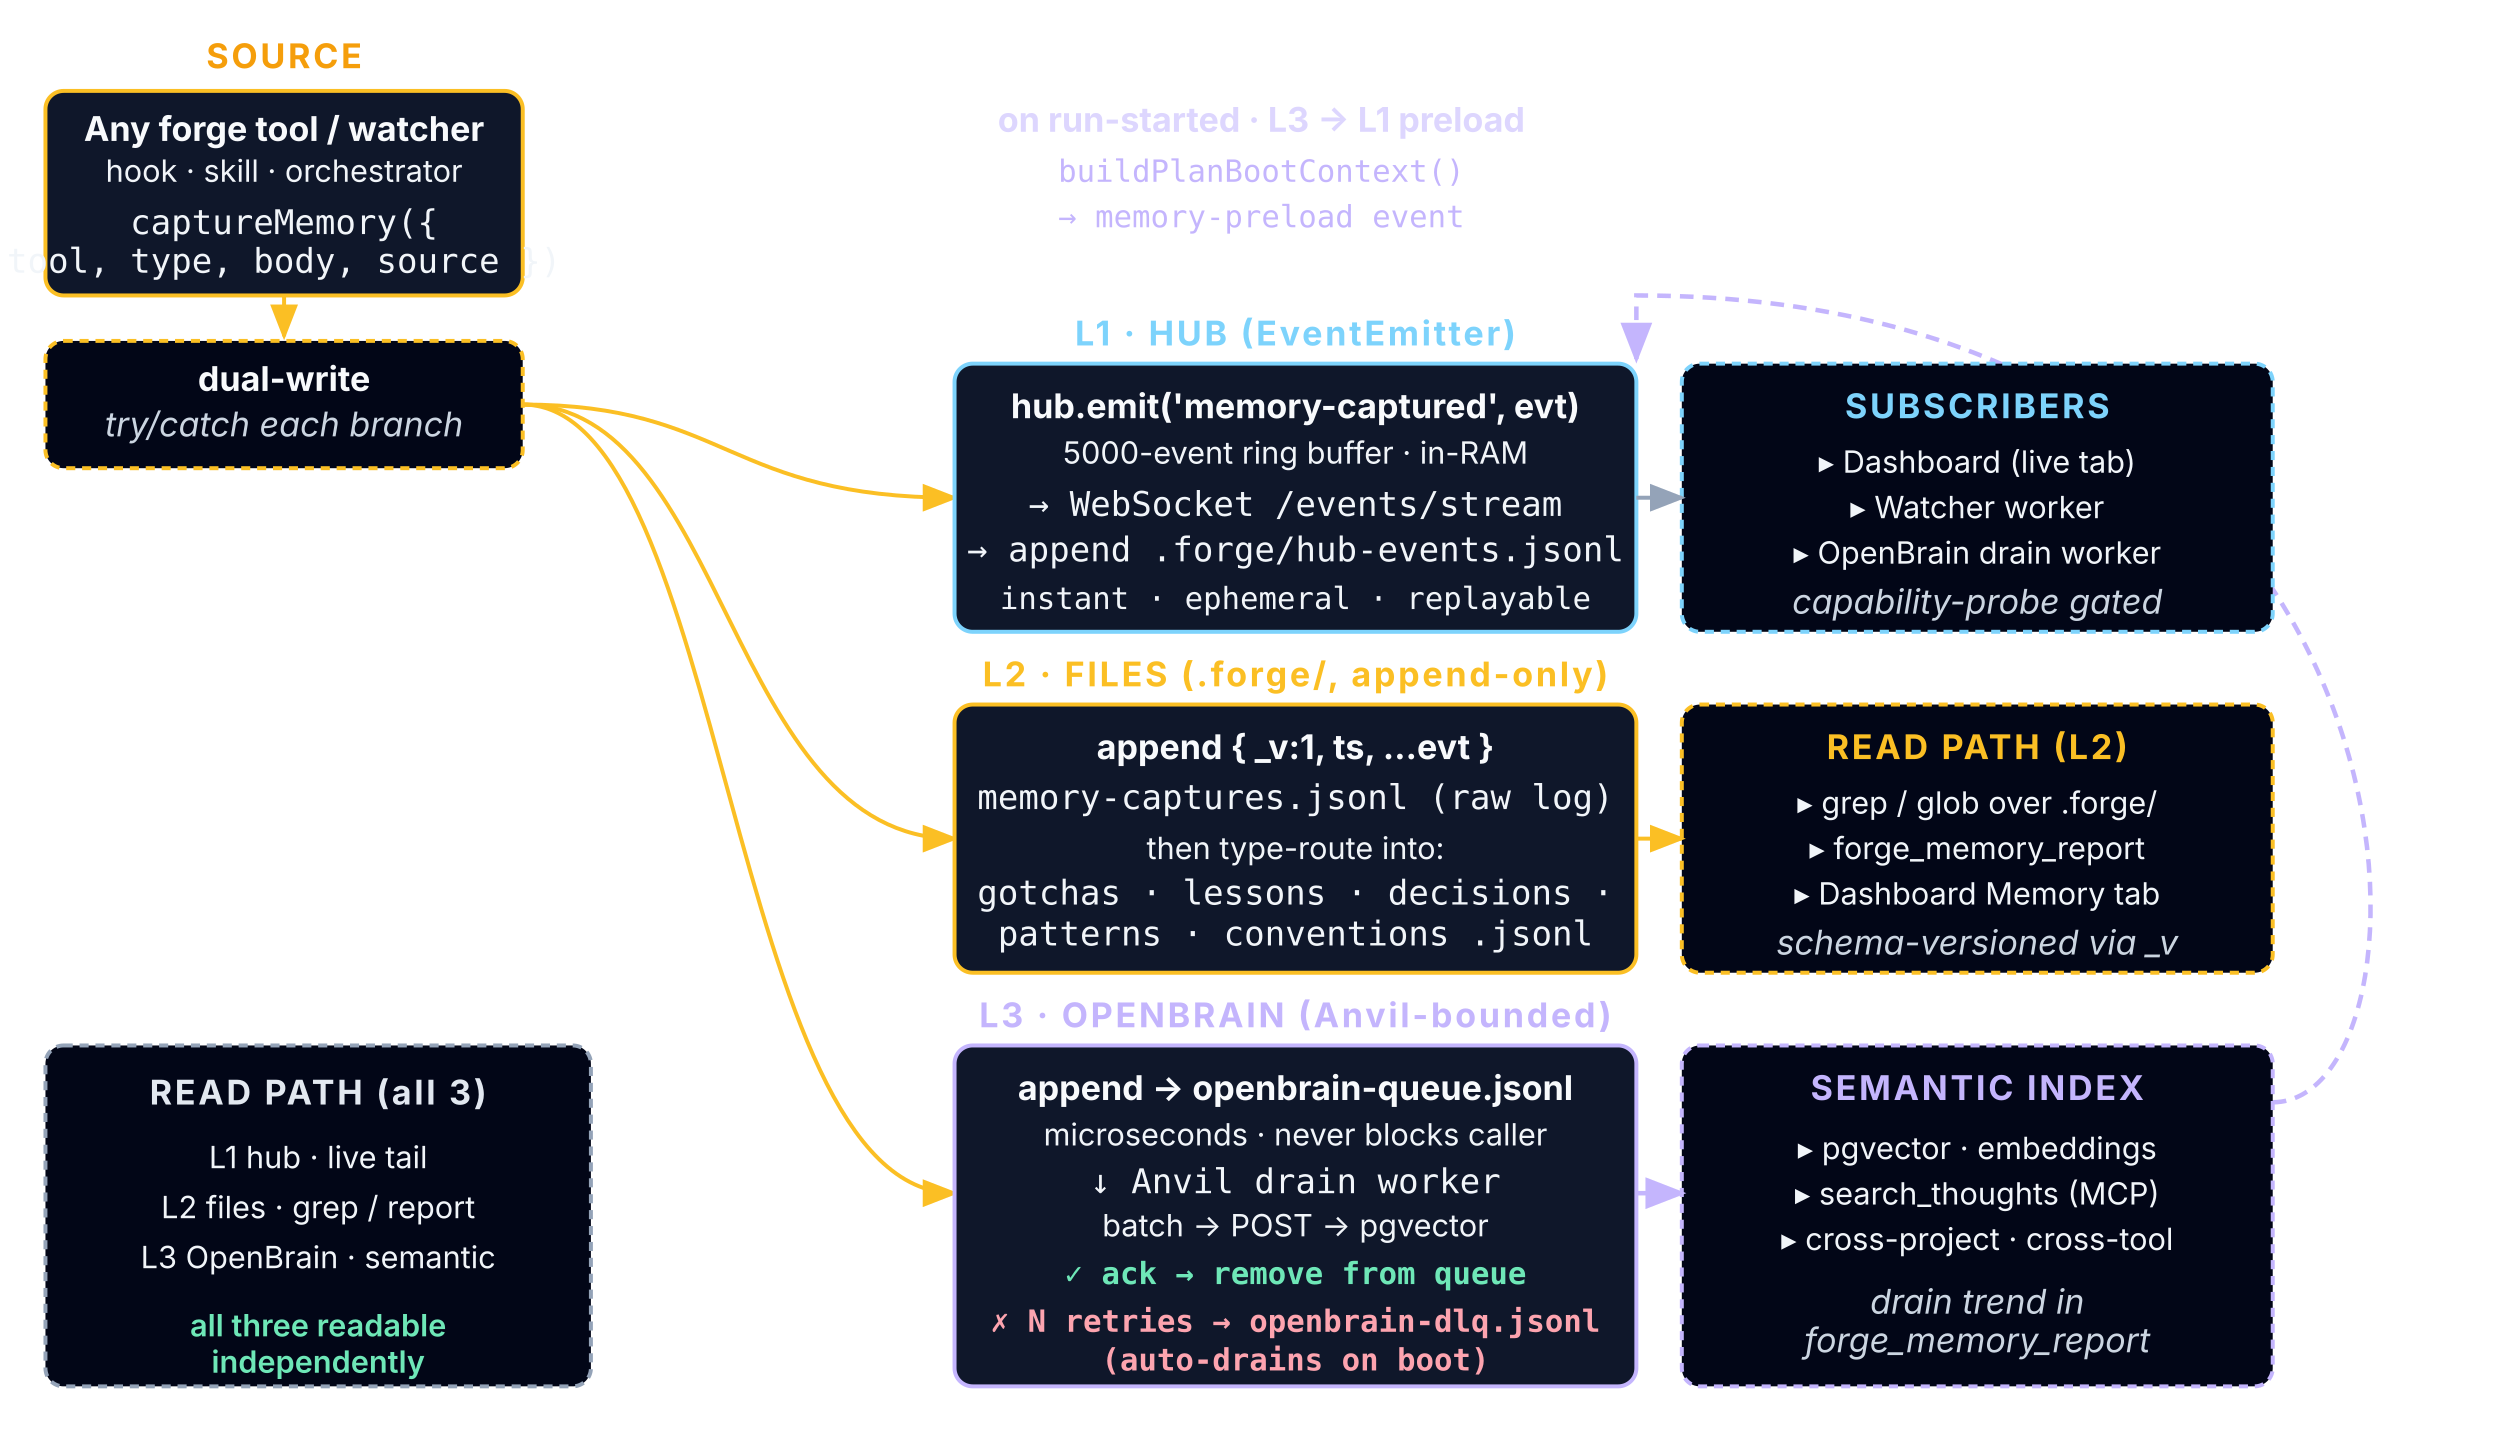
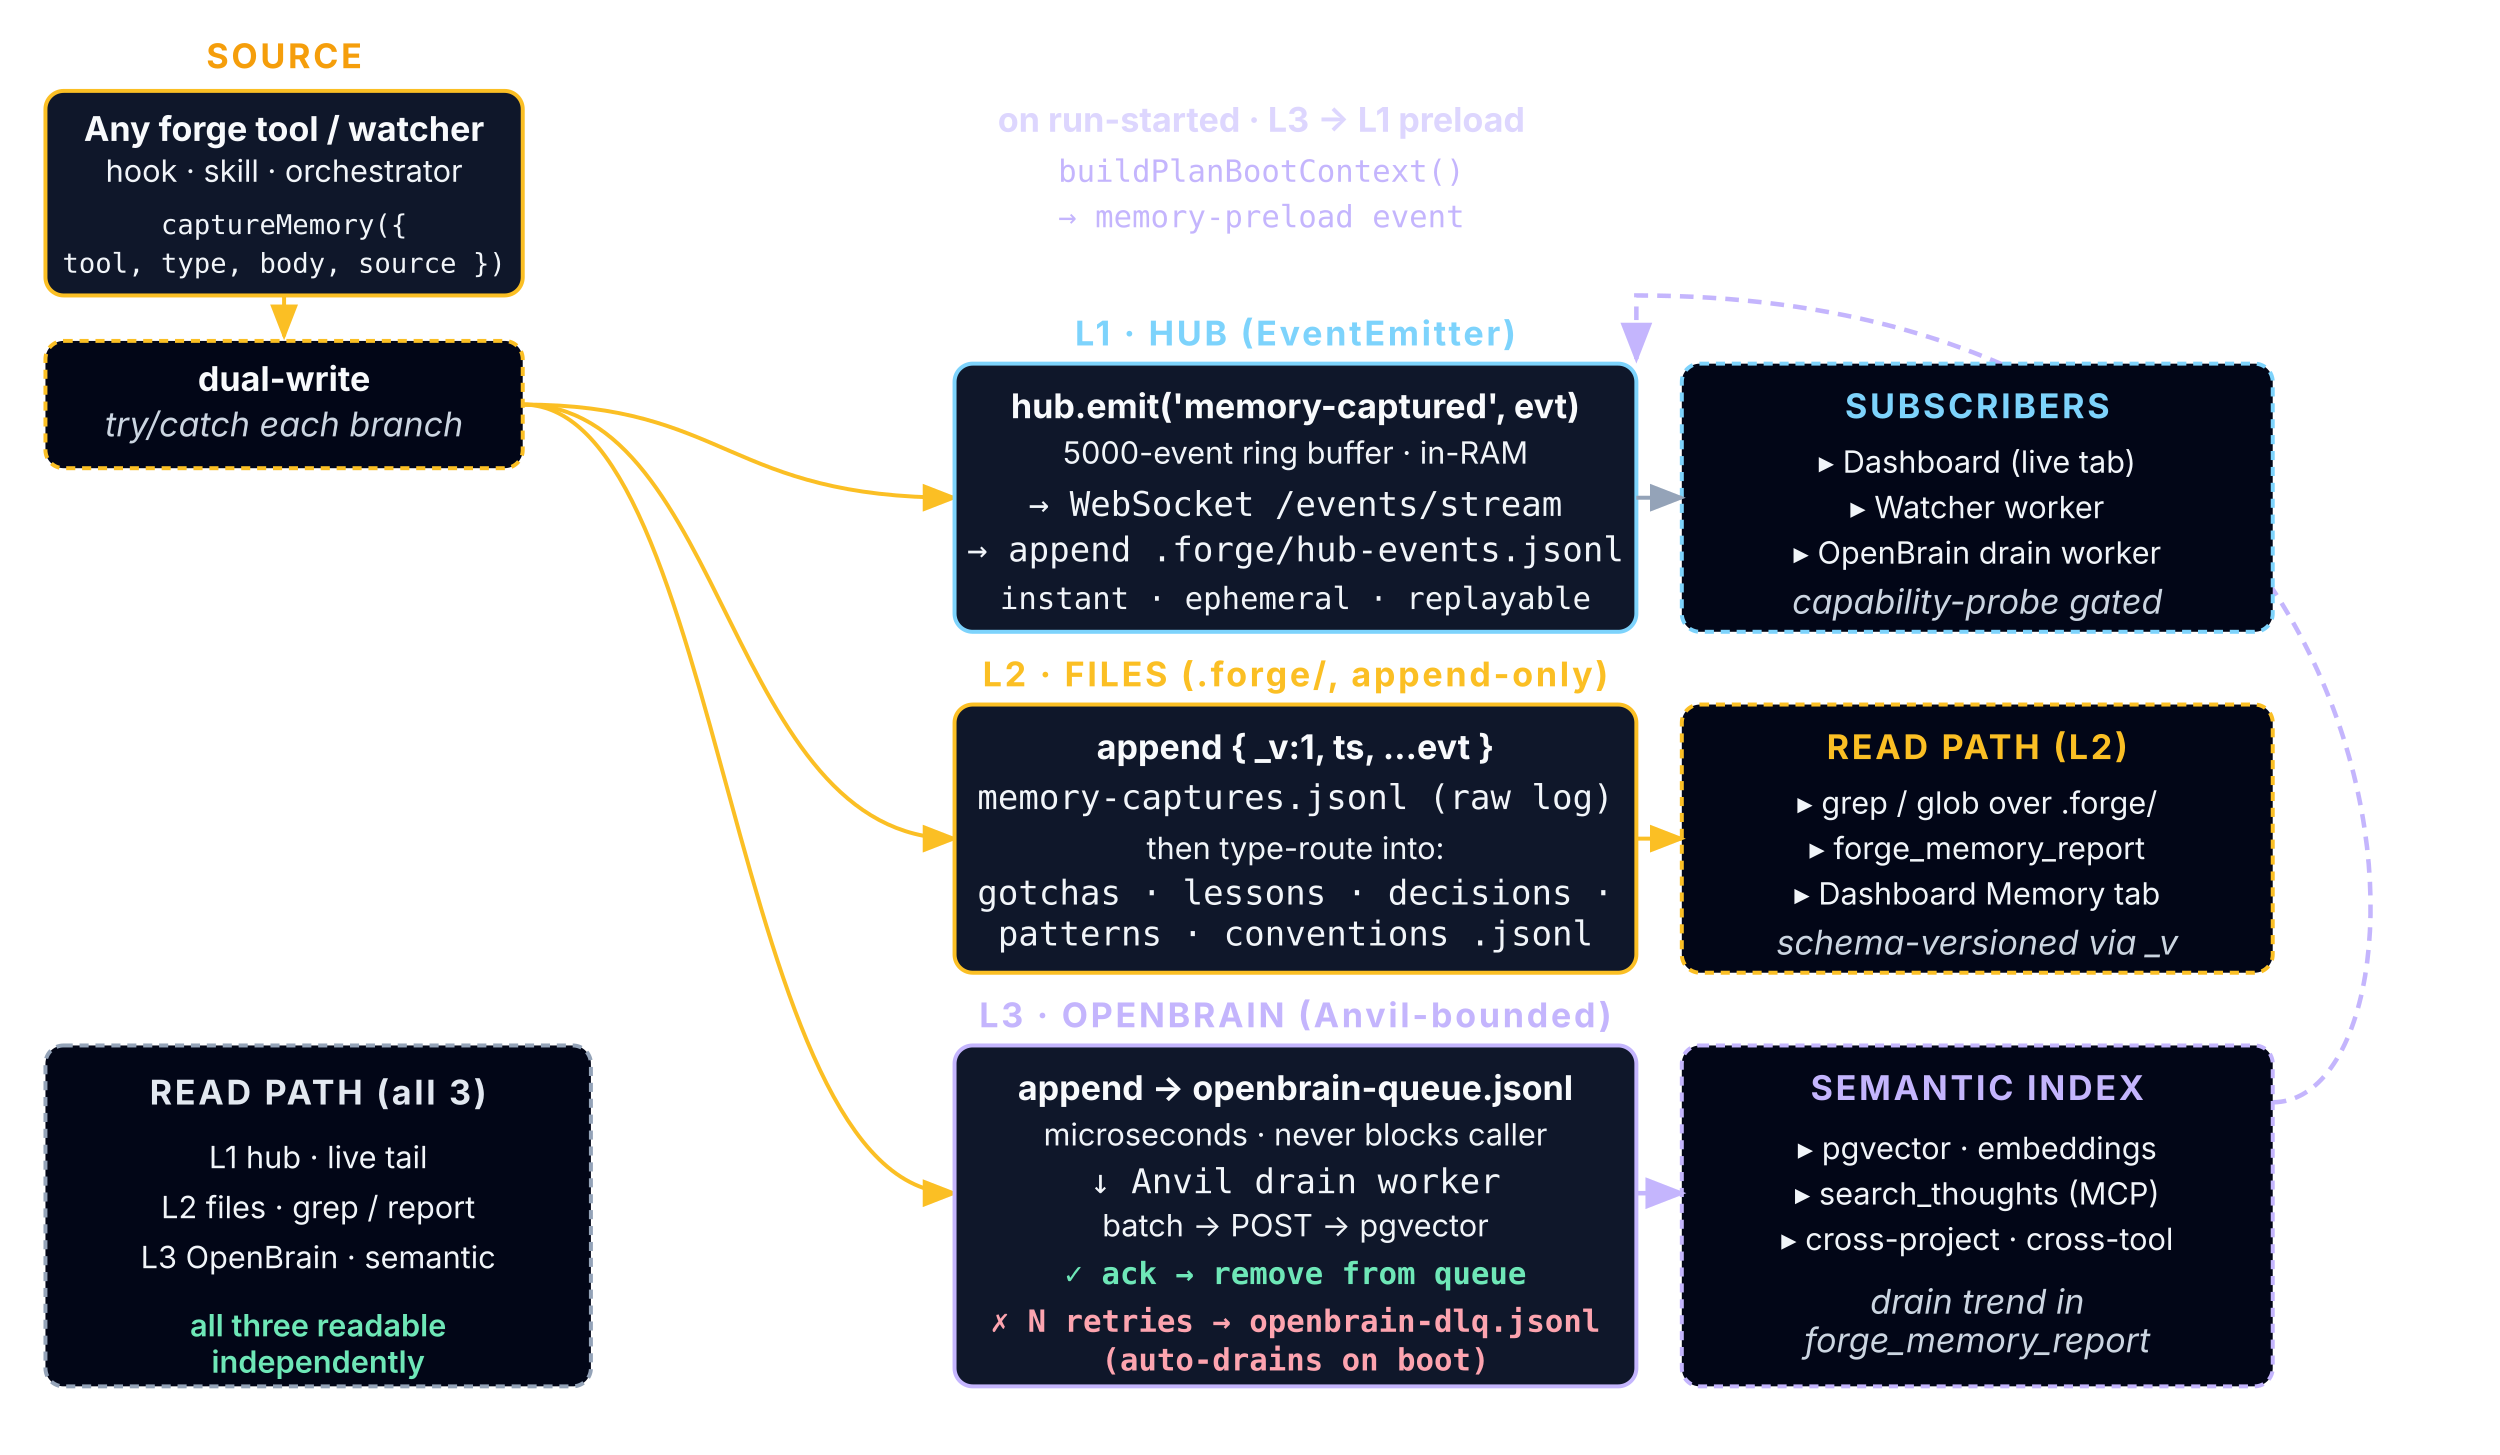
<svg xmlns="http://www.w3.org/2000/svg" viewBox="0 0 1100 640" fill="none" role="img" aria-labelledby="mcd-title mcd-desc">
  <style>
    text { font-family: 'Inter', sans-serif; }
    .node { rx: 8; ry: 8; stroke-width: 1.75; }
    .arrow { stroke: #94a3b8; stroke-width: 1.75; fill: none; marker-end: url(#mcdah); }
    .arrow-amber { stroke: #fbbf24; stroke-width: 1.75; fill: none; marker-end: url(#mcdah-amber); }
    .arrow-violet { stroke: #c4b5fd; stroke-width: 2; fill: none; marker-end: url(#mcdah-violet); stroke-dasharray: 6 4; }
    .label { font-size: 13.5px; fill: #f1f5f9; }
    .small { font-size: 13.5px; fill: #cbd5e1; }
    .title { font-size: 15px; fill: #f8fafc; font-weight: 700; }
    .tier { font-size: 15px; font-weight: 700; text-transform: uppercase; letter-spacing: 0.08em; }
    .file { font-size: 15px; font-family: 'JetBrains Mono', monospace; fill: #f1f5f9; }
    .surf { font-size: 13.5px; font-family: 'JetBrains Mono', monospace; fill: #f1f5f9; }
    .note { font-size: 15px; fill: #cbd5e1; font-style: italic; }
    .preload-label { font-size: 15px; fill: #ddd6fe; font-weight: 700; }
    .preload-sub { font-size: 13.5px; fill: #c4b5fd; font-family: 'JetBrains Mono', monospace; }
    .ok { fill: #6ee7b7; font-weight: 600; }
    .err { fill: #fda4af; font-weight: 600; }
  </style>
  <defs>
    <marker id="mcdah" markerWidth="9" markerHeight="7" refX="8" refY="3.5" orient="auto">
      <path d="M0,0 L9,3.5 L0,7" fill="#94a3b8" />
    </marker>
    <marker id="mcdah-amber" markerWidth="9" markerHeight="7" refX="8" refY="3.5" orient="auto">
      <path d="M0,0 L9,3.5 L0,7" fill="#fbbf24" />
    </marker>
    <marker id="mcdah-violet" markerWidth="9" markerHeight="7" refX="8" refY="3.5" orient="auto">
      <path d="M0,0 L9,3.5 L0,7" fill="#c4b5fd" />
    </marker>
  </defs>
  <path d="M1000,485 C 1080,485 1080,130 720,130 L 720,158" class="arrow-violet" />
  <text x="555" y="58" class="preload-label" text-anchor="middle">on run-started · L3 → L1 preload</text>
  <text x="555" y="80" class="preload-sub" text-anchor="middle">buildPlanBootContext()</text>
  <text x="555" y="100" class="preload-sub" text-anchor="middle">→ memory-preload event</text>
  <text x="125" y="30" class="tier" style="fill:#f59e0b;" text-anchor="middle">SOURCE</text>
  <rect x="20" y="40" width="210" height="90" class="node" fill="#0f172a" stroke="#fbbf24" />
  <text x="125" y="62" class="title" text-anchor="middle">Any forge tool / watcher</text>
  <text x="125" y="80" class="label" text-anchor="middle">hook · skill · orchestrator</text>
-   <text x="125" y="103" class="file" text-anchor="middle">captureMemory({</text>
-   <text x="125" y="120" class="file" text-anchor="middle">tool, type, body, source })</text>
+   <text x="125" y="103" class="file" style="font-size:12px;" text-anchor="middle">captureMemory({</text>
+   <text x="125" y="120" class="file" style="font-size:12px;" text-anchor="middle">tool, type, body, source })</text>
  <path d="M125,130 L125,148" class="arrow-amber" />
  <rect x="20" y="150" width="210" height="56" class="node" fill="#020617" stroke="#fbbf24" stroke-dasharray="4 3" />
  <text x="125" y="172" class="title" text-anchor="middle">dual-write</text>
  <text x="125" y="192" class="note" text-anchor="middle">try/catch each branch</text>
  <path d="M230,178 C 320,178 320,219 420,219" class="arrow-amber" />
  <path d="M230,178 C 320,178 320,369 420,369" class="arrow-amber" />
  <path d="M230,178 C 320,178 320,525 420,525" class="arrow-amber" />
  <text x="570" y="152" class="tier" style="fill:#7dd3fc;" text-anchor="middle">L1 · HUB (EventEmitter)</text>
  <rect x="420" y="160" width="300" height="118" class="node" fill="#0f172a" stroke="#7dd3fc" />
  <text x="570" y="184" class="title" text-anchor="middle">hub.emit('memory-captured', evt)</text>
  <text x="570" y="204" class="label" text-anchor="middle">5000-event ring buffer · in-RAM</text>
  <text x="570" y="227" class="file" text-anchor="middle">→ WebSocket /events/stream</text>
  <text x="570" y="247" class="file" text-anchor="middle">→ append .forge/hub-events.jsonl</text>
  <text x="570" y="268" class="surf" text-anchor="middle">instant · ephemeral · replayable</text>
  <rect x="740" y="160" width="260" height="118" class="node" fill="#020617" stroke="#7dd3fc" stroke-dasharray="4 3" />
  <text x="870" y="184" class="tier" style="fill:#7dd3fc;" text-anchor="middle">SUBSCRIBERS</text>
  <text x="870" y="208" class="label" text-anchor="middle">▸ Dashboard (live tab)</text>
  <text x="870" y="228" class="label" text-anchor="middle">▸ Watcher worker</text>
  <text x="870" y="248" class="label" text-anchor="middle">▸ OpenBrain drain worker</text>
  <text x="870" y="270" class="note" text-anchor="middle">capability-probe gated</text>
  <path d="M720,219 L740,219" class="arrow" />
  <text x="570" y="302" class="tier" style="fill:#fbbf24;" text-anchor="middle">L2 · FILES (.forge/, append-only)</text>
  <rect x="420" y="310" width="300" height="118" class="node" fill="#0f172a" stroke="#fbbf24" />
  <text x="570" y="334" class="title" text-anchor="middle">append { _v:1, ts, ...evt }</text>
  <text x="570" y="356" class="file" text-anchor="middle">memory-captures.jsonl  (raw log)</text>
  <text x="570" y="378" class="label" text-anchor="middle">then type-route into:</text>
  <text x="570" y="398" class="file" text-anchor="middle">gotchas · lessons · decisions ·</text>
  <text x="570" y="416" class="file" text-anchor="middle">patterns · conventions  .jsonl</text>
  <rect x="740" y="310" width="260" height="118" class="node" fill="#020617" stroke="#fbbf24" stroke-dasharray="4 3" />
  <text x="870" y="334" class="tier" style="fill:#fbbf24;" text-anchor="middle">READ PATH (L2)</text>
  <text x="870" y="358" class="label" text-anchor="middle">▸ grep / glob over .forge/</text>
  <text x="870" y="378" class="label" text-anchor="middle">▸ forge_memory_report</text>
  <text x="870" y="398" class="label" text-anchor="middle">▸ Dashboard Memory tab</text>
  <text x="870" y="420" class="note" text-anchor="middle">schema-versioned via _v</text>
  <path d="M720,369 L740,369" class="arrow-amber" />
  <text x="570" y="452" class="tier" style="fill:#c4b5fd;" text-anchor="middle">L3 · OPENBRAIN (Anvil-bounded)</text>
  <rect x="420" y="460" width="300" height="150" class="node" fill="#0f172a" stroke="#c4b5fd" />
  <text x="570" y="484" class="title" text-anchor="middle">append → openbrain-queue.jsonl</text>
  <text x="570" y="504" class="label" text-anchor="middle">microseconds · never blocks caller</text>
  <text x="570" y="525" class="file" text-anchor="middle">↓ Anvil drain worker</text>
  <text x="570" y="544" class="label" text-anchor="middle">batch → POST → pgvector</text>
  <text x="570" y="565" class="surf ok" text-anchor="middle">✓ ack → remove from queue</text>
  <text x="570" y="586" class="surf err" text-anchor="middle">✗ N retries → openbrain-dlq.jsonl</text>
  <text x="570" y="603" class="surf err" text-anchor="middle">(auto-drains on boot)</text>
  <rect x="740" y="460" width="260" height="150" class="node" fill="#020617" stroke="#c4b5fd" stroke-dasharray="4 3" />
  <text x="870" y="484" class="tier" style="fill:#c4b5fd;" text-anchor="middle">SEMANTIC INDEX</text>
  <text x="870" y="510" class="label" text-anchor="middle">▸ pgvector · embeddings</text>
  <text x="870" y="530" class="label" text-anchor="middle">▸ search_thoughts (MCP)</text>
  <text x="870" y="550" class="label" text-anchor="middle">▸ cross-project · cross-tool</text>
  <text x="870" y="578" class="note" text-anchor="middle">drain trend in</text>
  <text x="870" y="595" class="note" text-anchor="middle">forge_memory_report</text>
  <path d="M720,525 L740,525" class="arrow-violet" />
  <rect x="20" y="460" width="240" height="150" class="node" fill="#020617" stroke="#94a3b8" stroke-dasharray="4 3" />
  <text x="140" y="486" class="tier" style="fill:#e2e8f0;" text-anchor="middle">READ PATH (all 3)</text>
  <text x="140" y="514" class="label" text-anchor="middle">L1 hub · live tail</text>
  <text x="140" y="536" class="label" text-anchor="middle">L2 files · grep / report</text>
  <text x="140" y="558" class="label" text-anchor="middle">L3 OpenBrain · semantic</text>
  <text x="140" y="588" class="small ok" text-anchor="middle">all three readable</text>
  <text x="140" y="604" class="small ok" text-anchor="middle">independently</text>
</svg>
